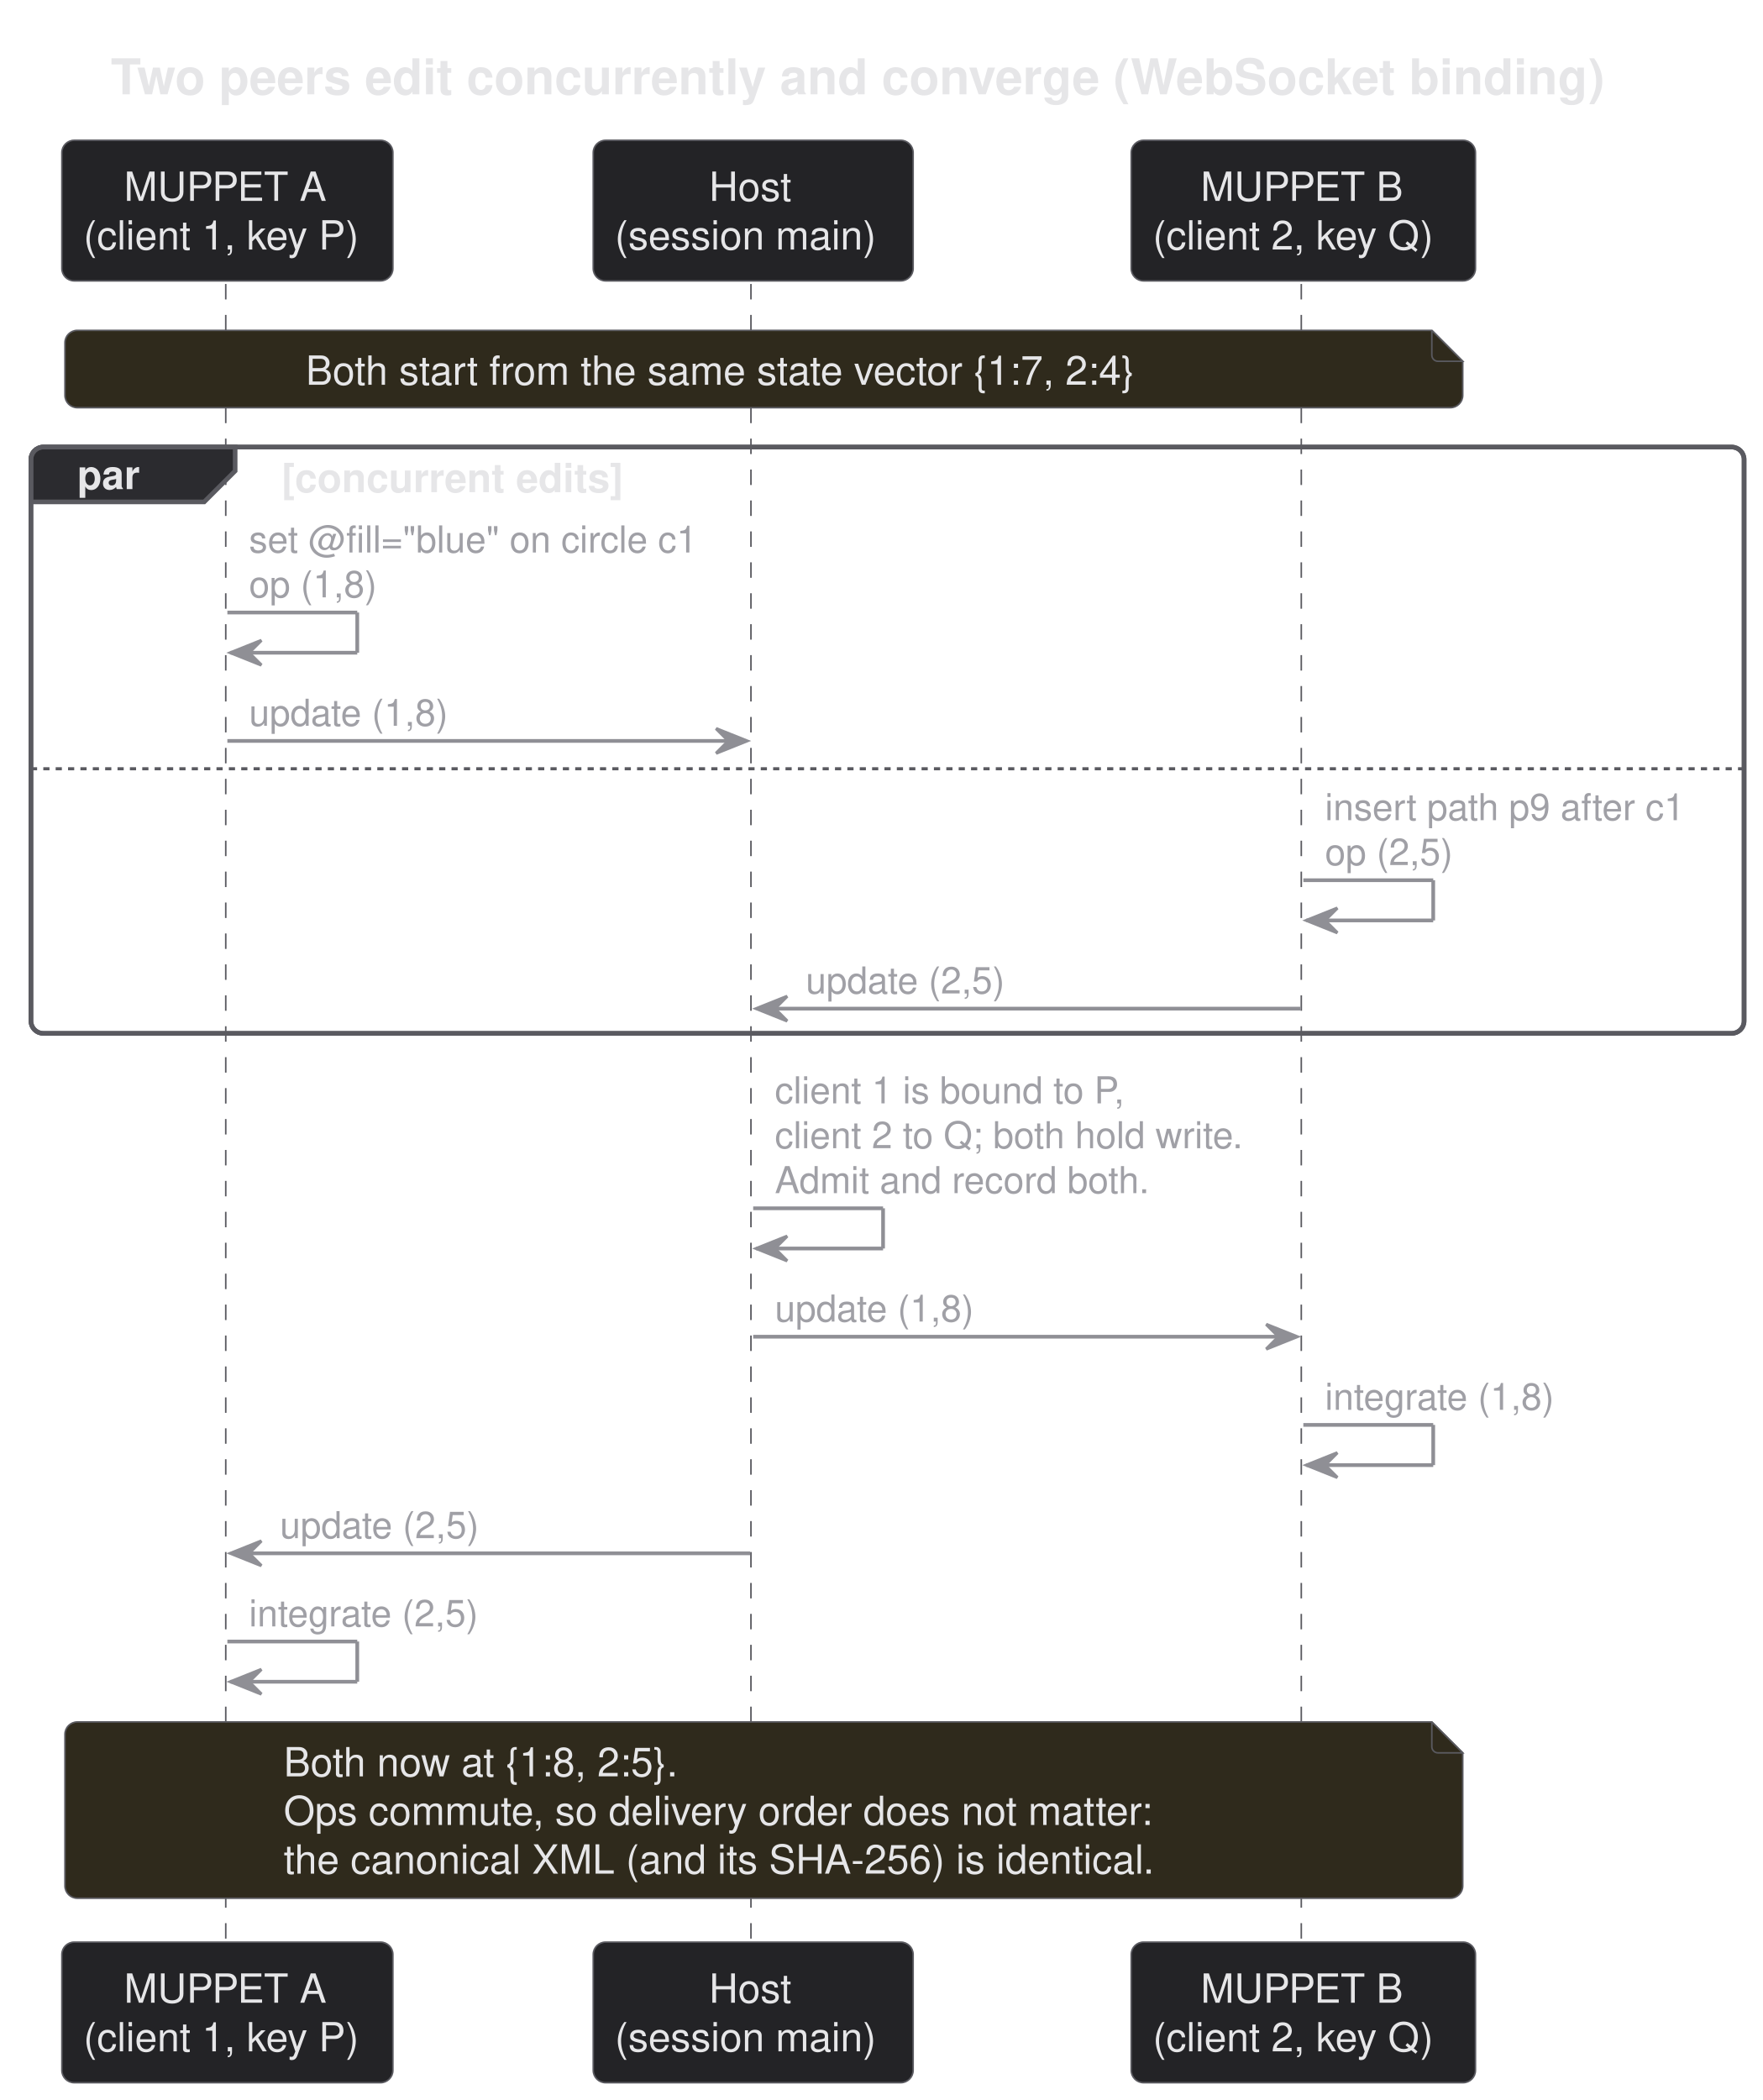
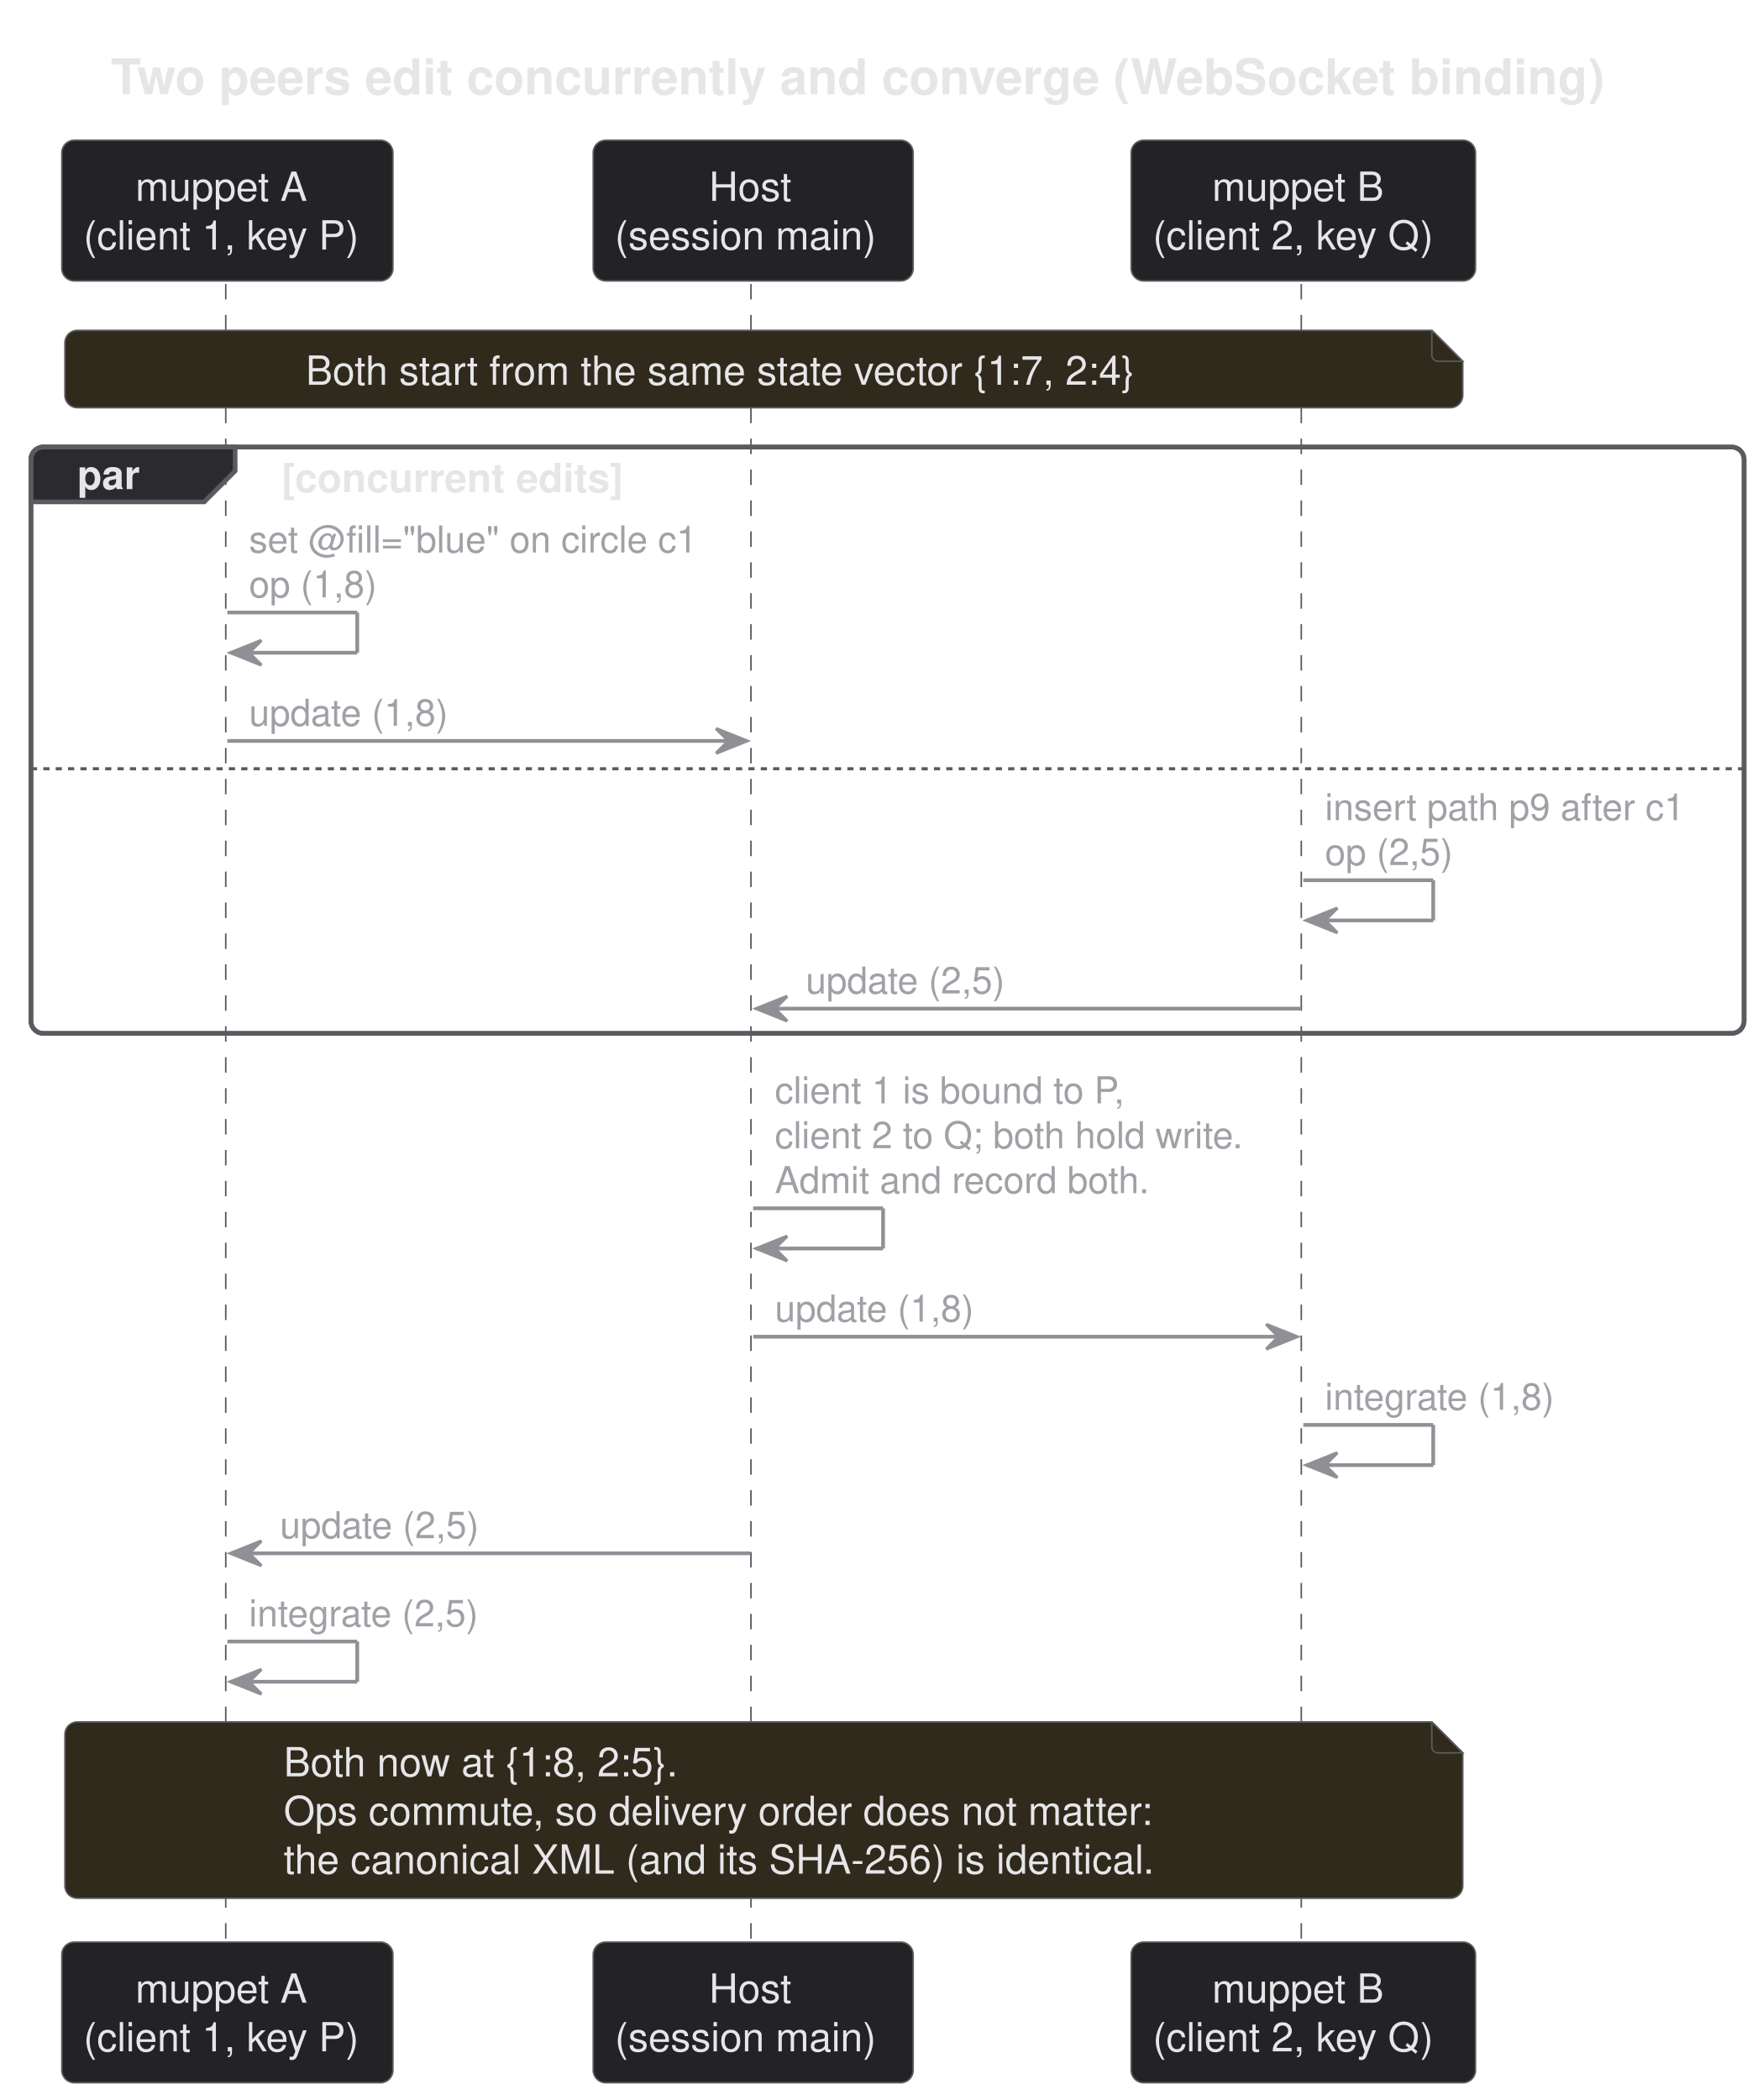
<svg xmlns="http://www.w3.org/2000/svg" contentStyleType="text/css" data-diagram-type="SEQUENCE" height="679px" preserveAspectRatio="none" style="width:570px;height:679px;" version="1.1" viewBox="0 0 570 679" width="570px" zoomAndPan="magnify">
  <defs />
  <g>
    <text fill="#E6E6E8" font-family="Helvetica" font-size="16" font-weight="bold" lengthAdjust="spacing" textLength="501.305" x="35.833" y="30.5">Two peers edit concurrently and converge (WebSocket binding)</text>
    <rect fill="none" height="189.576" rx="4" ry="4" style="stroke:#5A5A60;stroke-width:1.5;" width="553.971" x="10" y="144.548" />
    <g>
      <rect fill="#000000" fill-opacity="0" height="537.131" width="8" x="69.522" y="91.818" />
      <line style="stroke:#5A5A60;stroke-width:0.5;stroke-dasharray:5,5;" x1="73" x2="73" y1="91.818" y2="628.949" />
    </g>
    <g>
      <rect fill="#000000" fill-opacity="0" height="537.131" width="8" x="239.551" y="91.818" />
      <line style="stroke:#5A5A60;stroke-width:0.5;stroke-dasharray:5,5;" x1="242.829" x2="242.829" y1="91.818" y2="628.949" />
    </g>
    <g>
      <rect fill="#000000" fill-opacity="0" height="537.131" width="8" x="417.45" y="91.818" />
      <line style="stroke:#5A5A60;stroke-width:0.5;stroke-dasharray:5,5;" x1="420.789" x2="420.789" y1="91.818" y2="628.949" />
    </g>
    <g class="participant participant-head" data-participant="a">
      <rect fill="#232326" height="45.459" rx="4" ry="4" style="stroke:#5A5A60;stroke-width:0.5;" width="107.044" x="20" y="45.359" />
-       <text fill="#E6E6E8" font-family="Helvetica" font-size="13" lengthAdjust="spacing" textLength="66.853" x="40.095" y="64.953">MUPPET A</text>
+       <text fill="#E6E6E8" font-family="Helvetica" font-size="13" lengthAdjust="spacing" textLength="59.452" x="43.796" y="64.953">muppet A</text>
      <text fill="#E6E6E8" font-family="Helvetica" font-size="13" lengthAdjust="spacing" textLength="93.044" x="27" y="80.683">(client 1, key P)</text>
    </g>
    <g class="participant participant-tail" data-participant="a">
      <rect fill="#232326" height="45.459" rx="4" ry="4" style="stroke:#5A5A60;stroke-width:0.5;" width="107.044" x="20" y="627.949" />
-       <text fill="#E6E6E8" font-family="Helvetica" font-size="13" lengthAdjust="spacing" textLength="66.853" x="40.095" y="647.543">MUPPET A</text>
+       <text fill="#E6E6E8" font-family="Helvetica" font-size="13" lengthAdjust="spacing" textLength="59.452" x="43.796" y="647.543">muppet A</text>
      <text fill="#E6E6E8" font-family="Helvetica" font-size="13" lengthAdjust="spacing" textLength="93.044" x="27" y="663.273">(client 1, key P)</text>
    </g>
    <g class="participant participant-head" data-participant="t">
      <rect fill="#232326" height="45.459" rx="4" ry="4" style="stroke:#5A5A60;stroke-width:0.5;" width="103.445" x="191.829" y="45.359" />
      <text fill="#E6E6E8" font-family="Helvetica" font-size="13" lengthAdjust="spacing" textLength="28.571" x="229.266" y="64.953">Host</text>
      <text fill="#E6E6E8" font-family="Helvetica" font-size="13" lengthAdjust="spacing" textLength="89.445" x="198.829" y="80.683">(session main)</text>
    </g>
    <g class="participant participant-tail" data-participant="t">
      <rect fill="#232326" height="45.459" rx="4" ry="4" style="stroke:#5A5A60;stroke-width:0.5;" width="103.445" x="191.829" y="627.949" />
      <text fill="#E6E6E8" font-family="Helvetica" font-size="13" lengthAdjust="spacing" textLength="28.571" x="229.266" y="647.543">Host</text>
      <text fill="#E6E6E8" font-family="Helvetica" font-size="13" lengthAdjust="spacing" textLength="89.445" x="198.829" y="663.273">(session main)</text>
    </g>
    <g class="participant participant-head" data-participant="b">
      <rect fill="#232326" height="45.459" rx="4" ry="4" style="stroke:#5A5A60;stroke-width:0.5;" width="111.322" x="365.789" y="45.359" />
-       <text fill="#E6E6E8" font-family="Helvetica" font-size="13" lengthAdjust="spacing" textLength="66.39" x="388.255" y="64.953">MUPPET B</text>
+       <text fill="#E6E6E8" font-family="Helvetica" font-size="13" lengthAdjust="spacing" textLength="58.989" x="391.955" y="64.953">muppet B</text>
      <text fill="#E6E6E8" font-family="Helvetica" font-size="13" lengthAdjust="spacing" textLength="97.322" x="372.789" y="80.683">(client 2, key Q)</text>
    </g>
    <g class="participant participant-tail" data-participant="b">
      <rect fill="#232326" height="45.459" rx="4" ry="4" style="stroke:#5A5A60;stroke-width:0.5;" width="111.322" x="365.789" y="627.949" />
-       <text fill="#E6E6E8" font-family="Helvetica" font-size="13" lengthAdjust="spacing" textLength="66.39" x="388.255" y="647.543">MUPPET B</text>
+       <text fill="#E6E6E8" font-family="Helvetica" font-size="13" lengthAdjust="spacing" textLength="58.989" x="391.955" y="647.543">muppet B</text>
      <text fill="#E6E6E8" font-family="Helvetica" font-size="13" lengthAdjust="spacing" textLength="97.322" x="372.789" y="663.273">(client 2, key Q)</text>
    </g>
    <path d="M21,110.818 L21,127.818 A4,4 0 0 0 25,131.818 L469,131.818 A4,4 0 0 0 473,127.818 L473,116.818 L463,106.818 L25,106.818 A4,4 0 0 0 21,110.818" fill="#2F2A1C" style="stroke:#5A5A60;stroke-width:0.5;" />
    <path d="M463,106.818 L463,114.818 A2,2 0 0 0 465,116.818 L473,116.818 L463,106.818" fill="#2F2A1C" style="stroke:#5A5A60;stroke-width:0.5;" />
    <text fill="#E6E6E8" font-family="Helvetica" font-size="13" lengthAdjust="spacing" textLength="287.377" x="98.867" y="124.412">Both start from the same state vector {1:7, 2:4}</text>
    <path d="M14,144.548 L76.036,144.548 L76.036,152.277 L66.036,162.277 L10,162.277 L10,148.548 A4,4 0 0 1 14,144.548" fill="#2B2B2F" style="stroke:#5A5A60;stroke-width:1.5;" />
    <rect fill="none" height="189.576" rx="4" ry="4" style="stroke:#5A5A60;stroke-width:1.5;" width="553.971" x="10" y="144.548" />
    <text fill="#E6E6E8" font-family="Helvetica" font-size="13" font-weight="bold" lengthAdjust="spacing" textLength="21.036" x="25" y="158.142">par</text>
    <text fill="#E6E6E8" font-family="Helvetica" font-size="13" font-weight="bold" lengthAdjust="spacing" textLength="115.026" x="91.036" y="159.142">[concurrent edits]</text>
    <g class="message" data-participant-1="a" data-participant-2="a">
      <line style="stroke:#8F8F95;stroke-width:1.2;" x1="73.522" x2="115.522" y1="198.046" y2="198.046" />
      <line style="stroke:#8F8F95;stroke-width:1.2;" x1="115.522" x2="115.522" y1="198.046" y2="211.046" />
      <line style="stroke:#8F8F95;stroke-width:1.2;" x1="74.522" x2="115.522" y1="211.046" y2="211.046" />
      <polygon fill="#8F8F95" points="84.522,207.046,74.522,211.046,84.522,215.046,80.522,211.046" style="stroke:#8F8F95;stroke-width:1;" />
      <text fill="#A0A0A6" font-family="Helvetica" font-size="12" lengthAdjust="spacing" textLength="156.029" x="80.522" y="178.632">set @fill="blue" on circle c1</text>
      <text fill="#A0A0A6" font-family="Helvetica" font-size="12" lengthAdjust="spacing" textLength="42.434" x="80.522" y="193.151">op (1,8)</text>
    </g>
    <g class="message" data-participant-1="a" data-participant-2="t">
      <polygon fill="#8F8F95" points="231.551,235.565,241.551,239.565,231.551,243.565,235.551,239.565" style="stroke:#8F8F95;stroke-width:1;" />
      <line style="stroke:#8F8F95;stroke-width:1.2;" x1="73.522" x2="237.551" y1="239.565" y2="239.565" />
      <text fill="#A0A0A6" font-family="Helvetica" font-size="12" lengthAdjust="spacing" textLength="67.342" x="80.522" y="234.671">update (1,8)</text>
    </g>
    <line style="stroke:#5A5A60;stroke-width:1;stroke-dasharray:2,2;" x1="10" x2="563.971" y1="248.565" y2="248.565" />
    <g class="message" data-participant-1="b" data-participant-2="b">
      <line style="stroke:#8F8F95;stroke-width:1.2;" x1="421.45" x2="463.45" y1="284.604" y2="284.604" />
      <line style="stroke:#8F8F95;stroke-width:1.2;" x1="463.45" x2="463.45" y1="284.604" y2="297.604" />
      <line style="stroke:#8F8F95;stroke-width:1.2;" x1="422.45" x2="463.45" y1="297.604" y2="297.604" />
      <polygon fill="#8F8F95" points="432.45,293.604,422.45,297.604,432.45,301.604,428.45,297.604" style="stroke:#8F8F95;stroke-width:1;" />
      <text fill="#A0A0A6" font-family="Helvetica" font-size="12" lengthAdjust="spacing" textLength="123.522" x="428.45" y="265.19">insert path p9 after c1</text>
      <text fill="#A0A0A6" font-family="Helvetica" font-size="12" lengthAdjust="spacing" textLength="44.742" x="428.45" y="279.71">op (2,5)</text>
    </g>
    <g class="message" data-participant-1="b" data-participant-2="t">
      <polygon fill="#8F8F95" points="254.551,322.124,244.551,326.124,254.551,330.124,250.551,326.124" style="stroke:#8F8F95;stroke-width:1;" />
      <line style="stroke:#8F8F95;stroke-width:1.2;" x1="248.551" x2="420.45" y1="326.124" y2="326.124" />
      <text fill="#A0A0A6" font-family="Helvetica" font-size="12" lengthAdjust="spacing" textLength="69.65" x="260.551" y="321.229">update (2,5)</text>
    </g>
    <g class="message" data-participant-1="t" data-participant-2="t">
      <line style="stroke:#8F8F95;stroke-width:1.2;" x1="243.551" x2="285.551" y1="390.683" y2="390.683" />
      <line style="stroke:#8F8F95;stroke-width:1.2;" x1="285.551" x2="285.551" y1="390.683" y2="403.683" />
      <line style="stroke:#8F8F95;stroke-width:1.2;" x1="244.551" x2="285.551" y1="403.683" y2="403.683" />
      <polygon fill="#8F8F95" points="254.551,399.683,244.551,403.683,254.551,407.683,250.551,403.683" style="stroke:#8F8F95;stroke-width:1;" />
      <text fill="#A0A0A6" font-family="Helvetica" font-size="12" lengthAdjust="spacing" textLength="119.994" x="250.551" y="356.749">client 1 is bound to P,</text>
      <text fill="#A0A0A6" font-family="Helvetica" font-size="12" lengthAdjust="spacing" textLength="163.898" x="250.551" y="371.269">client 2 to Q; both hold write.</text>
      <text fill="#A0A0A6" font-family="Helvetica" font-size="12" lengthAdjust="spacing" textLength="130.723" x="250.551" y="385.788">Admit and record both.</text>
    </g>
    <g class="message" data-participant-1="t" data-participant-2="b">
      <polygon fill="#8F8F95" points="409.45,428.202,419.45,432.202,409.45,436.202,413.45,432.202" style="stroke:#8F8F95;stroke-width:1;" />
      <line style="stroke:#8F8F95;stroke-width:1.2;" x1="243.551" x2="415.45" y1="432.202" y2="432.202" />
      <text fill="#A0A0A6" font-family="Helvetica" font-size="12" lengthAdjust="spacing" textLength="67.342" x="250.551" y="427.308">update (1,8)</text>
    </g>
    <g class="message" data-participant-1="b" data-participant-2="b">
      <line style="stroke:#8F8F95;stroke-width:1.2;" x1="421.45" x2="463.45" y1="460.722" y2="460.722" />
      <line style="stroke:#8F8F95;stroke-width:1.2;" x1="463.45" x2="463.45" y1="460.722" y2="473.722" />
      <line style="stroke:#8F8F95;stroke-width:1.2;" x1="422.45" x2="463.45" y1="473.722" y2="473.722" />
      <polygon fill="#8F8F95" points="432.45,469.722,422.45,473.722,432.45,477.722,428.45,473.722" style="stroke:#8F8F95;stroke-width:1;" />
      <text fill="#A0A0A6" font-family="Helvetica" font-size="12" lengthAdjust="spacing" textLength="78.346" x="428.45" y="455.827">integrate (1,8)</text>
    </g>
    <g class="message" data-participant-1="t" data-participant-2="a">
      <polygon fill="#8F8F95" points="84.522,498.241,74.522,502.241,84.522,506.241,80.522,502.241" style="stroke:#8F8F95;stroke-width:1;" />
      <line style="stroke:#8F8F95;stroke-width:1.2;" x1="78.522" x2="242.551" y1="502.241" y2="502.241" />
      <text fill="#A0A0A6" font-family="Helvetica" font-size="12" lengthAdjust="spacing" textLength="69.65" x="90.522" y="497.347">update (2,5)</text>
    </g>
    <g class="message" data-participant-1="a" data-participant-2="a">
      <line style="stroke:#8F8F95;stroke-width:1.2;" x1="73.522" x2="115.522" y1="530.761" y2="530.761" />
      <line style="stroke:#8F8F95;stroke-width:1.2;" x1="115.522" x2="115.522" y1="530.761" y2="543.761" />
      <line style="stroke:#8F8F95;stroke-width:1.2;" x1="74.522" x2="115.522" y1="543.761" y2="543.761" />
      <polygon fill="#8F8F95" points="84.522,539.761,74.522,543.761,84.522,547.761,80.522,543.761" style="stroke:#8F8F95;stroke-width:1;" />
      <text fill="#A0A0A6" font-family="Helvetica" font-size="12" lengthAdjust="spacing" textLength="80.654" x="80.522" y="525.866">integrate (2,5)</text>
    </g>
    <path d="M21,560.761 L21,609.761 A4,4 0 0 0 25,613.761 L469,613.761 A4,4 0 0 0 473,609.761 L473,566.761 L463,556.761 L25,556.761 A4,4 0 0 0 21,560.761" fill="#2F2A1C" style="stroke:#5A5A60;stroke-width:0.5;" />
    <path d="M463,556.761 L463,564.761 A2,2 0 0 0 465,566.761 L473,566.761 L463,556.761" fill="#2F2A1C" style="stroke:#5A5A60;stroke-width:0.5;" />
    <text fill="#E6E6E8" font-family="Helvetica" font-size="13" lengthAdjust="spacing" textLength="135.757" x="91.729" y="574.355">Both now at {1:8, 2:5}.</text>
    <text fill="#E6E6E8" font-family="Helvetica" font-size="13" lengthAdjust="spacing" textLength="301.653" x="91.729" y="590.084">Ops commute, so delivery order does not matter:</text>
    <text fill="#E6E6E8" font-family="Helvetica" font-size="13" lengthAdjust="spacing" textLength="300.911" x="91.729" y="605.813">the canonical XML (and its SHA-256) is identical.</text>
  </g>
</svg>
